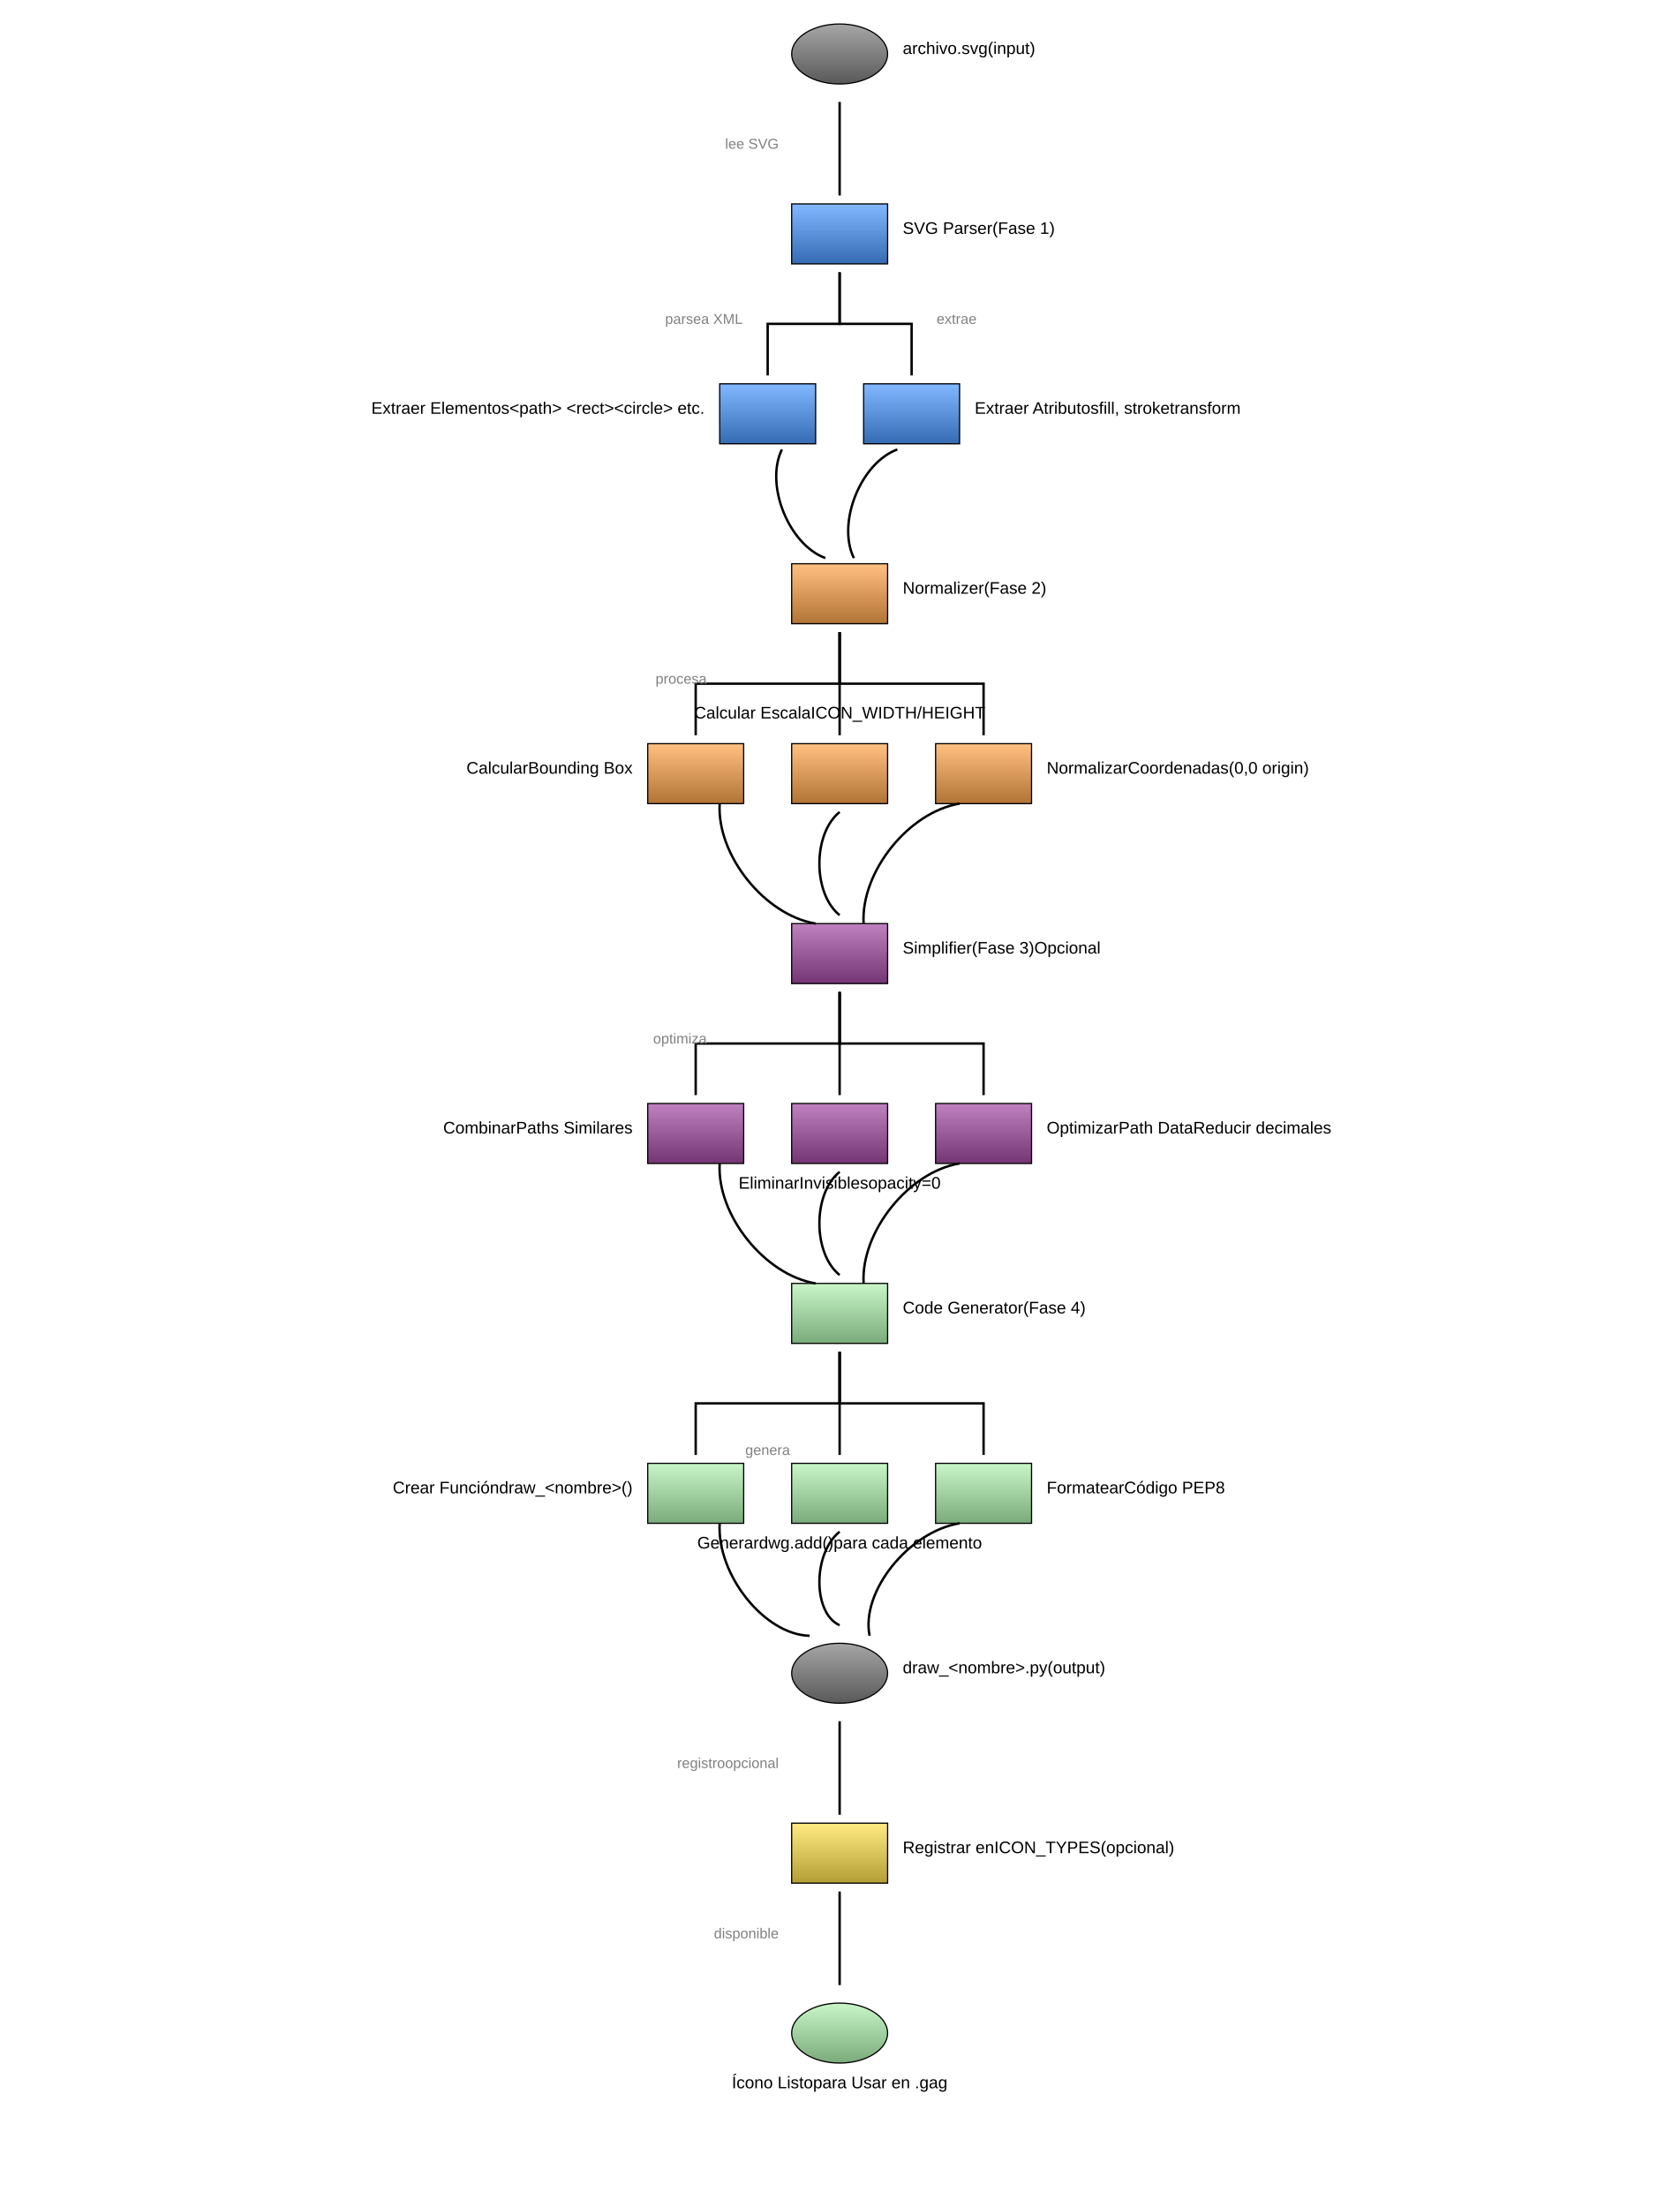
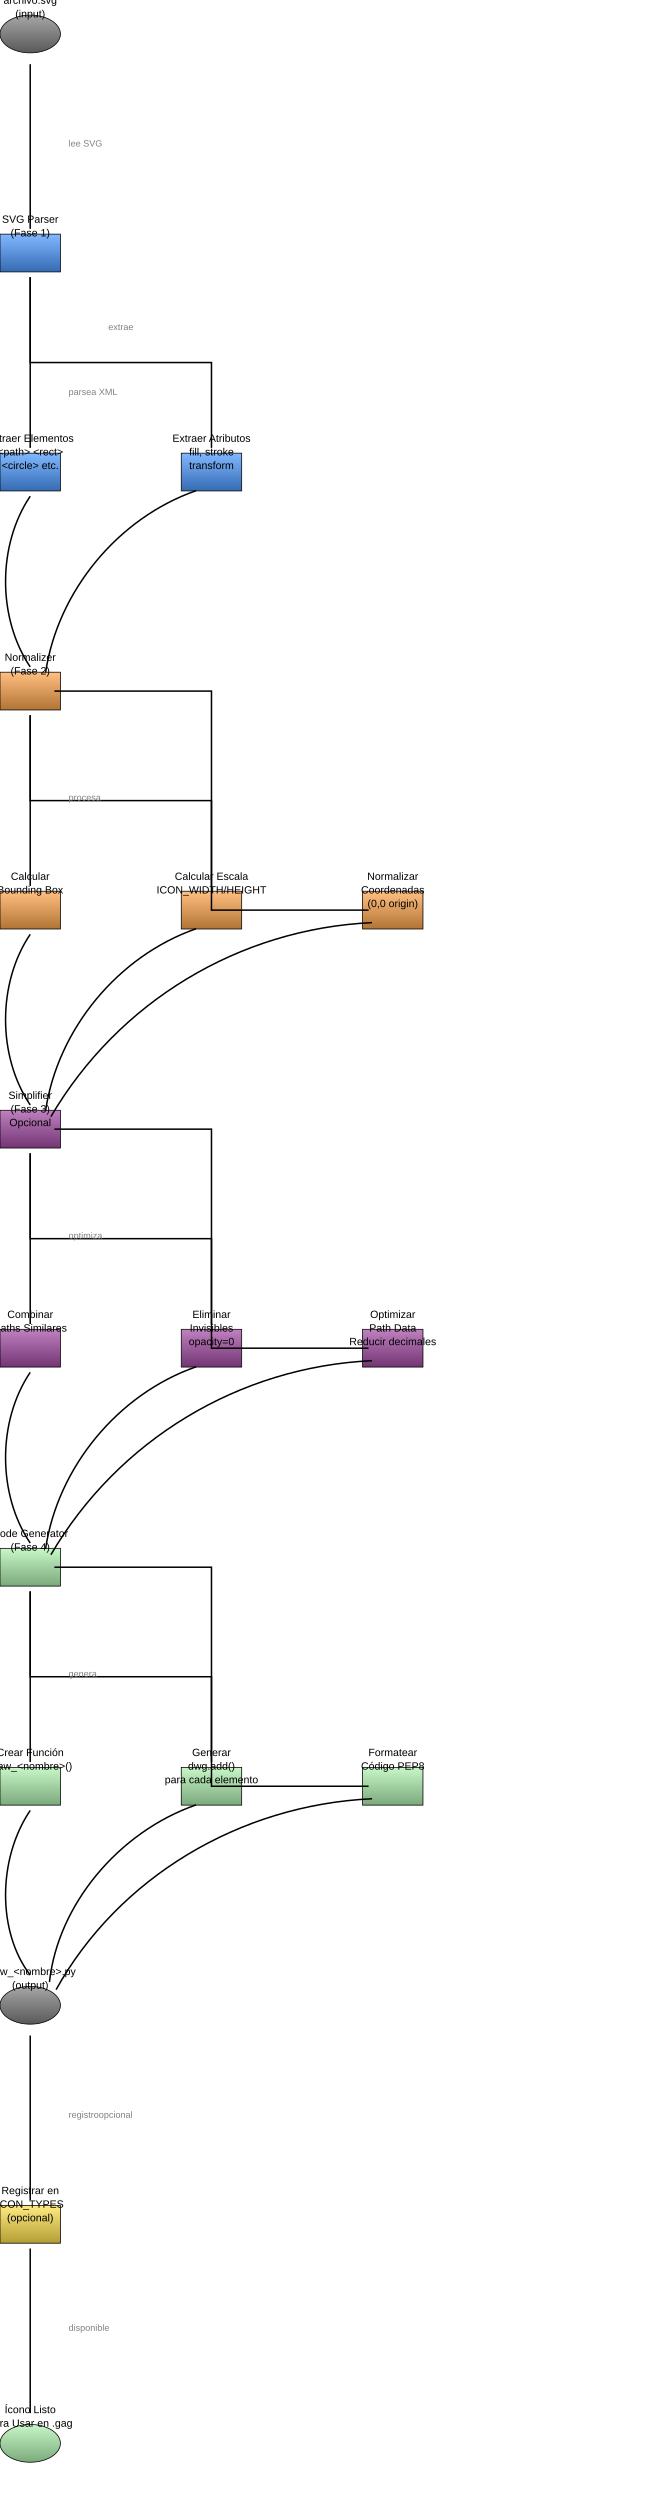
- <svg xmlns="http://www.w3.org/2000/svg" baseProfile="full" height="1840" version="1.1" viewBox="0,0,1400,1840" width="1400">
+ <svg xmlns="http://www.w3.org/2000/svg" baseProfile="full" height="3310.0" version="1.1" viewBox="0,0,866.0,3310.0" width="866.0">
  <defs>
    <marker id="arrow-end" markerHeight="10" markerWidth="10" orient="auto" refX="10" refY="5">
      <path d="M 0 0 L 10 5 L 0 10 z" fill="black" />
    </marker>
    <marker id="arrow-start" markerHeight="10" markerWidth="10" orient="auto" refX="0" refY="5">
      <path d="M 10 0 L 0 5 L 10 10 z" fill="black" />
    </marker>
    <linearGradient id="gradient-input_svg" x1="0%" x2="0%" y1="0%" y2="100%">
      <stop offset="0%" stop-color="#a6a6a6" />
      <stop offset="100%" stop-color="#595959" />
    </linearGradient>
    <linearGradient id="gradient-parser" x1="0%" x2="0%" y1="0%" y2="100%">
      <stop offset="0%" stop-color="#81b8ff" />
      <stop offset="100%" stop-color="#356bb2" />
    </linearGradient>
    <linearGradient id="gradient-extract_elements" x1="0%" x2="0%" y1="0%" y2="100%">
      <stop offset="0%" stop-color="#81b8ff" />
      <stop offset="100%" stop-color="#356bb2" />
    </linearGradient>
    <linearGradient id="gradient-extract_attrs" x1="0%" x2="0%" y1="0%" y2="100%">
      <stop offset="0%" stop-color="#81b8ff" />
      <stop offset="100%" stop-color="#356bb2" />
    </linearGradient>
    <linearGradient id="gradient-normalizer" x1="0%" x2="0%" y1="0%" y2="100%">
      <stop offset="0%" stop-color="#ffc081" />
      <stop offset="100%" stop-color="#b27435" />
    </linearGradient>
    <linearGradient id="gradient-calc_bbox" x1="0%" x2="0%" y1="0%" y2="100%">
      <stop offset="0%" stop-color="#ffc081" />
      <stop offset="100%" stop-color="#b27435" />
    </linearGradient>
    <linearGradient id="gradient-calc_scale" x1="0%" x2="0%" y1="0%" y2="100%">
      <stop offset="0%" stop-color="#ffc081" />
      <stop offset="100%" stop-color="#b27435" />
    </linearGradient>
    <linearGradient id="gradient-normalize_coords" x1="0%" x2="0%" y1="0%" y2="100%">
      <stop offset="0%" stop-color="#ffc081" />
      <stop offset="100%" stop-color="#b27435" />
    </linearGradient>
    <linearGradient id="gradient-simplifier" x1="0%" x2="0%" y1="0%" y2="100%">
      <stop offset="0%" stop-color="#c081c0" />
      <stop offset="100%" stop-color="#743574" />
    </linearGradient>
    <linearGradient id="gradient-combine_paths" x1="0%" x2="0%" y1="0%" y2="100%">
      <stop offset="0%" stop-color="#c081c0" />
      <stop offset="100%" stop-color="#743574" />
    </linearGradient>
    <linearGradient id="gradient-remove_invisible" x1="0%" x2="0%" y1="0%" y2="100%">
      <stop offset="0%" stop-color="#c081c0" />
      <stop offset="100%" stop-color="#743574" />
    </linearGradient>
    <linearGradient id="gradient-optimize_paths" x1="0%" x2="0%" y1="0%" y2="100%">
      <stop offset="0%" stop-color="#c081c0" />
      <stop offset="100%" stop-color="#743574" />
    </linearGradient>
    <linearGradient id="gradient-codegen" x1="0%" x2="0%" y1="0%" y2="100%">
      <stop offset="0%" stop-color="#c8f6c8" />
      <stop offset="100%" stop-color="#7baa7b" />
    </linearGradient>
    <linearGradient id="gradient-create_function" x1="0%" x2="0%" y1="0%" y2="100%">
      <stop offset="0%" stop-color="#c8f6c8" />
      <stop offset="100%" stop-color="#7baa7b" />
    </linearGradient>
    <linearGradient id="gradient-generate_paths" x1="0%" x2="0%" y1="0%" y2="100%">
      <stop offset="0%" stop-color="#c8f6c8" />
      <stop offset="100%" stop-color="#7baa7b" />
    </linearGradient>
    <linearGradient id="gradient-format_code" x1="0%" x2="0%" y1="0%" y2="100%">
      <stop offset="0%" stop-color="#c8f6c8" />
      <stop offset="100%" stop-color="#7baa7b" />
    </linearGradient>
    <linearGradient id="gradient-output_py" x1="0%" x2="0%" y1="0%" y2="100%">
      <stop offset="0%" stop-color="#a6a6a6" />
      <stop offset="100%" stop-color="#595959" />
    </linearGradient>
    <linearGradient id="gradient-register" x1="0%" x2="0%" y1="0%" y2="100%">
      <stop offset="0%" stop-color="#ffeb81" />
      <stop offset="100%" stop-color="#b29e35" />
    </linearGradient>
    <linearGradient id="gradient-ready" x1="0%" x2="0%" y1="0%" y2="100%">
      <stop offset="0%" stop-color="#c8f6c8" />
      <stop offset="100%" stop-color="#7baa7b" />
    </linearGradient>
  </defs>
-   <ellipse cx="700.0" cy="45.0" fill="url(#gradient-input_svg)" rx="40.0" ry="25.0" stroke="black" />
-   <rect fill="url(#gradient-parser)" height="50" stroke="black" width="80" x="660.0" y="170" />
-   <rect fill="url(#gradient-extract_elements)" height="50" stroke="black" width="80" x="600.0" y="320" />
-   <rect fill="url(#gradient-extract_attrs)" height="50" stroke="black" width="80" x="720.0" y="320" />
-   <rect fill="url(#gradient-normalizer)" height="50" stroke="black" width="80" x="660.0" y="470" />
-   <rect fill="url(#gradient-calc_bbox)" height="50" stroke="black" width="80" x="540.0" y="620" />
-   <rect fill="url(#gradient-calc_scale)" height="50" stroke="black" width="80" x="660.0" y="620" />
-   <rect fill="url(#gradient-normalize_coords)" height="50" stroke="black" width="80" x="780.0" y="620" />
-   <rect fill="url(#gradient-simplifier)" height="50" stroke="black" width="80" x="660.0" y="770" />
-   <rect fill="url(#gradient-combine_paths)" height="50" stroke="black" width="80" x="540.0" y="920" />
-   <rect fill="url(#gradient-remove_invisible)" height="50" stroke="black" width="80" x="660.0" y="920" />
-   <rect fill="url(#gradient-optimize_paths)" height="50" stroke="black" width="80" x="780.0" y="920" />
-   <rect fill="url(#gradient-codegen)" height="50" stroke="black" width="80" x="660.0" y="1070" />
-   <rect fill="url(#gradient-create_function)" height="50" stroke="black" width="80" x="540.0" y="1220" />
-   <rect fill="url(#gradient-generate_paths)" height="50" stroke="black" width="80" x="660.0" y="1220" />
-   <rect fill="url(#gradient-format_code)" height="50" stroke="black" width="80" x="780.0" y="1220" />
-   <ellipse cx="700.0" cy="1395.0" fill="url(#gradient-output_py)" rx="40.0" ry="25.0" stroke="black" />
-   <rect fill="url(#gradient-register)" height="50" stroke="black" width="80" x="660.0" y="1520" />
-   <ellipse cx="700.0" cy="1695.0" fill="url(#gradient-ready)" rx="40.0" ry="25.0" stroke="black" />
-   <line stroke="black" stroke-width="2" x1="700.0" x2="700.0" y1="85.0" y2="163.0" />
-   <polyline fill="none" points="700.0,227.0 700.0,270.0 640.0,270.0 640.0,313.0" stroke="black" stroke-width="2" />
-   <polyline fill="none" points="700.0,227.0 700.0,270.0 760.0,270.0 760.0,313.0" stroke="black" stroke-width="2" />
-   <path d="M 651.885,374.711 C 637.5,404.0 657.5,454.0 688.115,465.289" fill="none" stroke="black" stroke-width="2" />
-   <path d="M 748.115,374.711 C 717.5,386.0 697.5,436.0 711.885,465.289" fill="none" stroke="black" stroke-width="2" />
-   <polyline fill="none" points="700.0,527.0 700.0,570.0 580.0,570.0 580.0,613.0" stroke="black" stroke-width="2" />
-   <polyline fill="none" points="700.0,527.0 700.0,613.0" stroke="black" stroke-width="2" />
-   <polyline fill="none" points="700.0,527.0 700.0,570.0 820.0,570.0 820.0,613.0" stroke="black" stroke-width="2" />
-   <path d="M 599.99,669.988 C 597.5,713.0 637.5,763.0 680.01,770.012" fill="none" stroke="black" stroke-width="2" />
-   <path d="M 700.0,677.0 C 677.5,695.0 677.5,745.0 700.0,763.0" fill="none" stroke="black" stroke-width="2" />
-   <path d="M 800.01,669.988 C 757.5,677.0 717.5,727.0 719.99,770.012" fill="none" stroke="black" stroke-width="2" />
-   <polyline fill="none" points="700.0,827.0 700.0,870.0 580.0,870.0 580.0,913.0" stroke="black" stroke-width="2" />
-   <polyline fill="none" points="700.0,827.0 700.0,913.0" stroke="black" stroke-width="2" />
-   <polyline fill="none" points="700.0,827.0 700.0,870.0 820.0,870.0 820.0,913.0" stroke="black" stroke-width="2" />
-   <path d="M 599.99,969.988 C 597.5,1013.0 637.5,1063.0 680.01,1070.012" fill="none" stroke="black" stroke-width="2" />
-   <path d="M 700.0,977.0 C 677.5,995.0 677.5,1045.0 700.0,1063.0" fill="none" stroke="black" stroke-width="2" />
-   <path d="M 800.01,969.988 C 757.5,977.0 717.5,1027.0 719.99,1070.012" fill="none" stroke="black" stroke-width="2" />
-   <polyline fill="none" points="700.0,1127.0 700.0,1170.0 580.0,1170.0 580.0,1213.0" stroke="black" stroke-width="2" />
-   <polyline fill="none" points="700.0,1127.0 700.0,1213.0" stroke="black" stroke-width="2" />
-   <polyline fill="none" points="700.0,1127.0 700.0,1170.0 820.0,1170.0 820.0,1213.0" stroke="black" stroke-width="2" />
-   <path d="M 599.99,1269.988 C 597.5,1313.0 637.5,1363.0 675.012,1363.765" fill="none" stroke="black" stroke-width="2" />
-   <path d="M 700.0,1277.0 C 677.5,1295.0 677.5,1345.0 700.0,1355.0" fill="none" stroke="black" stroke-width="2" />
-   <path d="M 800.01,1269.988 C 757.5,1277.0 717.5,1327.0 724.988,1363.765" fill="none" stroke="black" stroke-width="2" />
-   <line stroke="black" stroke-width="2" x1="700.0" x2="700.0" y1="1435.0" y2="1513.0" />
-   <line stroke="black" stroke-width="2" x1="700.0" x2="700.0" y1="1577.0" y2="1655.0" />
-   <text fill="black" font-family="Arial, sans-serif" font-size="14px" text-anchor="start" x="752.6" y="45.0">archivo.svg
- (input)</text>
-   <text fill="black" font-family="Arial, sans-serif" font-size="14px" text-anchor="start" x="752.6" y="195.0">SVG Parser
- (Fase 1)</text>
-   <text fill="black" font-family="Arial, sans-serif" font-size="14px" text-anchor="end" x="587.4" y="345.0">Extraer Elementos
- &lt;path&gt; &lt;rect&gt;
- &lt;circle&gt; etc.</text>
-   <text fill="black" font-family="Arial, sans-serif" font-size="14px" text-anchor="start" x="812.6" y="345.0">Extraer Atributos
- fill, stroke
- transform</text>
-   <text fill="black" font-family="Arial, sans-serif" font-size="14px" text-anchor="start" x="752.6" y="495.0">Normalizer
- (Fase 2)</text>
-   <text fill="black" font-family="Arial, sans-serif" font-size="14px" text-anchor="end" x="527.4" y="645.0">Calcular
- Bounding Box</text>
-   <text fill="black" font-family="Arial, sans-serif" font-size="14px" text-anchor="middle" x="700.0" y="599.0">Calcular Escala
- ICON_WIDTH/HEIGHT</text>
-   <text fill="black" font-family="Arial, sans-serif" font-size="14px" text-anchor="start" x="872.6" y="645.0">Normalizar
- Coordenadas
- (0,0 origin)</text>
-   <text fill="black" font-family="Arial, sans-serif" font-size="14px" text-anchor="start" x="752.6" y="795.0">Simplifier
- (Fase 3)
- Opcional</text>
-   <text fill="black" font-family="Arial, sans-serif" font-size="14px" text-anchor="end" x="527.4" y="945.0">Combinar
- Paths Similares</text>
-   <text fill="black" font-family="Arial, sans-serif" font-size="14px" text-anchor="middle" x="700.0" y="991.0">Eliminar
- Invisibles
- opacity=0</text>
-   <text fill="black" font-family="Arial, sans-serif" font-size="14px" text-anchor="start" x="872.6" y="945.0">Optimizar
- Path Data
- Reducir decimales</text>
-   <text fill="black" font-family="Arial, sans-serif" font-size="14px" text-anchor="start" x="752.6" y="1095.0">Code Generator
- (Fase 4)</text>
-   <text fill="black" font-family="Arial, sans-serif" font-size="14px" text-anchor="end" x="527.4" y="1245.0">Crear Función
- draw_&lt;nombre&gt;()</text>
-   <text fill="black" font-family="Arial, sans-serif" font-size="14px" text-anchor="middle" x="700.0" y="1291.0">Generar
- dwg.add()
- para cada elemento</text>
-   <text fill="black" font-family="Arial, sans-serif" font-size="14px" text-anchor="start" x="872.6" y="1245.0">Formatear
- Código PEP8</text>
-   <text fill="black" font-family="Arial, sans-serif" font-size="14px" text-anchor="start" x="752.6" y="1395.0">draw_&lt;nombre&gt;.py
- (output)</text>
-   <text fill="black" font-family="Arial, sans-serif" font-size="14px" text-anchor="start" x="752.6" y="1545.0">Registrar en
- ICON_TYPES
- (opcional)</text>
-   <text fill="black" font-family="Arial, sans-serif" font-size="14px" text-anchor="middle" x="700.0" y="1741.0">Ícono Listo
- para Usar en .gag</text>
-   <text fill="gray" font-family="Arial, sans-serif" font-size="12px" text-anchor="end" x="649.2" y="124.0">lee SVG</text>
-   <text fill="gray" font-family="Arial, sans-serif" font-size="12px" text-anchor="end" x="619.2" y="270.0">parsea XML</text>
-   <text fill="gray" font-family="Arial, sans-serif" font-size="12px" text-anchor="start" x="780.8" y="270.0">extrae</text>
-   <text fill="gray" font-family="Arial, sans-serif" font-size="12px" text-anchor="end" x="589.2" y="570.0">procesa</text>
-   <text fill="gray" font-family="Arial, sans-serif" font-size="12px" text-anchor="end" x="589.2" y="870.0">optimiza</text>
-   <text fill="gray" font-family="Arial, sans-serif" font-size="12px" text-anchor="middle" x="640.0" y="1213.0">genera</text>
-   <text fill="gray" font-family="Arial, sans-serif" font-size="12px" text-anchor="end" x="649.2" y="1474.0">registro
+   <ellipse cx="40.0" cy="45.0" fill="url(#gradient-input_svg)" rx="40.0" ry="25.0" stroke="black" />
+   <rect fill="url(#gradient-parser)" height="50" stroke="black" width="80" x="0" y="310.0" />
+   <rect fill="url(#gradient-extract_elements)" height="50" stroke="black" width="80" x="0" y="600.0" />
+   <rect fill="url(#gradient-extract_attrs)" height="50" stroke="black" width="80" x="240" y="600.0" />
+   <rect fill="url(#gradient-normalizer)" height="50" stroke="black" width="80" x="0" y="890.0" />
+   <rect fill="url(#gradient-calc_bbox)" height="50" stroke="black" width="80" x="0" y="1180.0" />
+   <rect fill="url(#gradient-calc_scale)" height="50" stroke="black" width="80" x="240" y="1180.0" />
+   <rect fill="url(#gradient-normalize_coords)" height="50" stroke="black" width="80" x="480" y="1180.0" />
+   <rect fill="url(#gradient-simplifier)" height="50" stroke="black" width="80" x="0" y="1470.0" />
+   <rect fill="url(#gradient-combine_paths)" height="50" stroke="black" width="80" x="0" y="1760.0" />
+   <rect fill="url(#gradient-remove_invisible)" height="50" stroke="black" width="80" x="240" y="1760.0" />
+   <rect fill="url(#gradient-optimize_paths)" height="50" stroke="black" width="80" x="480" y="1760.0" />
+   <rect fill="url(#gradient-codegen)" height="50" stroke="black" width="80" x="0" y="2050.0" />
+   <rect fill="url(#gradient-create_function)" height="50" stroke="black" width="80" x="0" y="2340.0" />
+   <rect fill="url(#gradient-generate_paths)" height="50" stroke="black" width="80" x="240" y="2340.0" />
+   <rect fill="url(#gradient-format_code)" height="50" stroke="black" width="80" x="480" y="2340.0" />
+   <ellipse cx="40.0" cy="2655.0" fill="url(#gradient-output_py)" rx="40.0" ry="25.0" stroke="black" />
+   <rect fill="url(#gradient-register)" height="50" stroke="black" width="80" x="0" y="2920.0" />
+   <ellipse cx="40.0" cy="3235.0" fill="url(#gradient-ready)" rx="40.0" ry="25.0" stroke="black" />
+   <line stroke="black" stroke-width="2" x1="40.0" x2="40.0" y1="85.0" y2="303.0" />
+   <polyline fill="none" points="40.0,367.0 40.0,593.0" stroke="black" stroke-width="2" />
+   <polyline fill="none" points="40.0,367.0 40.0,480.0 280.0,480.0 280.0,593.0" stroke="black" stroke-width="2" />
+   <path d="M 40.0,657.0 C -3.5,721.667 -3.5,818.333 40.0,883.0" fill="none" stroke="black" stroke-width="2" />
+   <path d="M 259.598,649.653 C 156.5,685.667 76.5,782.333 60.402,890.347" fill="none" stroke="black" stroke-width="2" />
+   <polyline fill="none" points="40.0,947.0 40.0,1173.0" stroke="black" stroke-width="2" />
+   <polyline fill="none" points="40.0,947.0 40.0,1060.0 280.0,1060.0 280.0,1173.0" stroke="black" stroke-width="2" />
+   <polyline fill="none" points="72.0,915.0 280.0,915.0 280.0,1205.0 488.0,1205.0" stroke="black" stroke-width="2" />
+   <path d="M 40.0,1237.0 C -3.5,1301.667 -3.5,1398.333 40.0,1463.0" fill="none" stroke="black" stroke-width="2" />
+   <path d="M 259.598,1229.653 C 156.5,1265.667 76.5,1362.333 60.402,1470.347" fill="none" stroke="black" stroke-width="2" />
+   <path d="M 492.611,1221.548 C 316.5,1229.667 156.5,1326.333 67.389,1478.452" fill="none" stroke="black" stroke-width="2" />
+   <polyline fill="none" points="40.0,1527.0 40.0,1753.0" stroke="black" stroke-width="2" />
+   <polyline fill="none" points="40.0,1527.0 40.0,1640.0 280.0,1640.0 280.0,1753.0" stroke="black" stroke-width="2" />
+   <polyline fill="none" points="72.0,1495.0 280.0,1495.0 280.0,1785.0 488.0,1785.0" stroke="black" stroke-width="2" />
+   <path d="M 40.0,1817.0 C -3.5,1881.667 -3.5,1978.333 40.0,2043.0" fill="none" stroke="black" stroke-width="2" />
+   <path d="M 259.598,1809.653 C 156.5,1845.667 76.5,1942.333 60.402,2050.347" fill="none" stroke="black" stroke-width="2" />
+   <path d="M 492.611,1801.548 C 316.5,1809.667 156.5,1906.333 67.389,2058.452" fill="none" stroke="black" stroke-width="2" />
+   <polyline fill="none" points="40.0,2107.0 40.0,2333.0" stroke="black" stroke-width="2" />
+   <polyline fill="none" points="40.0,2107.0 40.0,2220.0 280.0,2220.0 280.0,2333.0" stroke="black" stroke-width="2" />
+   <polyline fill="none" points="72.0,2075.0 280.0,2075.0 280.0,2365.0 488.0,2365.0" stroke="black" stroke-width="2" />
+   <path d="M 40.0,2397.0 C -3.5,2461.667 -3.5,2558.333 40.0,2615.0" fill="none" stroke="black" stroke-width="2" />
+   <path d="M 259.598,2389.653 C 156.5,2425.667 76.5,2522.333 65.503,2624.184" fill="none" stroke="black" stroke-width="2" />
+   <path d="M 492.611,2381.548 C 316.5,2389.667 156.5,2486.333 74.237,2634.315" fill="none" stroke="black" stroke-width="2" />
+   <line stroke="black" stroke-width="2" x1="40.0" x2="40.0" y1="2695.0" y2="2913.0" />
+   <line stroke="black" stroke-width="2" x1="40.0" x2="40.0" y1="2977.0" y2="3195.0" />
+   <text fill="black" font-family="Arial, sans-serif" font-size="14px" text-anchor="middle" x="40.0" y="5.0">archivo.svg</text>
+   <text fill="black" font-family="Arial, sans-serif" font-size="14px" text-anchor="middle" x="40.0" y="23.0">(input)</text>
+   <text fill="black" font-family="Arial, sans-serif" font-size="14px" text-anchor="middle" x="40.0" y="295.0">SVG Parser</text>
+   <text fill="black" font-family="Arial, sans-serif" font-size="14px" text-anchor="middle" x="40.0" y="313.0">(Fase 1)</text>
+   <text fill="black" font-family="Arial, sans-serif" font-size="14px" text-anchor="middle" x="40.0" y="585.0">Extraer Elementos</text>
+   <text fill="black" font-family="Arial, sans-serif" font-size="14px" text-anchor="middle" x="40.0" y="603.0">&lt;path&gt; &lt;rect&gt;</text>
+   <text fill="black" font-family="Arial, sans-serif" font-size="14px" text-anchor="middle" x="40.0" y="621.0">&lt;circle&gt; etc.</text>
+   <text fill="black" font-family="Arial, sans-serif" font-size="14px" text-anchor="middle" x="280.0" y="585.0">Extraer Atributos</text>
+   <text fill="black" font-family="Arial, sans-serif" font-size="14px" text-anchor="middle" x="280.0" y="603.0">fill, stroke</text>
+   <text fill="black" font-family="Arial, sans-serif" font-size="14px" text-anchor="middle" x="280.0" y="621.0">transform</text>
+   <text fill="black" font-family="Arial, sans-serif" font-size="14px" text-anchor="middle" x="40.0" y="875.0">Normalizer</text>
+   <text fill="black" font-family="Arial, sans-serif" font-size="14px" text-anchor="middle" x="40.0" y="893.0">(Fase 2)</text>
+   <text fill="black" font-family="Arial, sans-serif" font-size="14px" text-anchor="middle" x="40.0" y="1165.0">Calcular</text>
+   <text fill="black" font-family="Arial, sans-serif" font-size="14px" text-anchor="middle" x="40.0" y="1183.0">Bounding Box</text>
+   <text fill="black" font-family="Arial, sans-serif" font-size="14px" text-anchor="middle" x="280.0" y="1165.0">Calcular Escala</text>
+   <text fill="black" font-family="Arial, sans-serif" font-size="14px" text-anchor="middle" x="280.0" y="1183.0">ICON_WIDTH/HEIGHT</text>
+   <text fill="black" font-family="Arial, sans-serif" font-size="14px" text-anchor="middle" x="520.0" y="1165.0">Normalizar</text>
+   <text fill="black" font-family="Arial, sans-serif" font-size="14px" text-anchor="middle" x="520.0" y="1183.0">Coordenadas</text>
+   <text fill="black" font-family="Arial, sans-serif" font-size="14px" text-anchor="middle" x="520.0" y="1201.0">(0,0 origin)</text>
+   <text fill="black" font-family="Arial, sans-serif" font-size="14px" text-anchor="middle" x="40.0" y="1455.0">Simplifier</text>
+   <text fill="black" font-family="Arial, sans-serif" font-size="14px" text-anchor="middle" x="40.0" y="1473.0">(Fase 3)</text>
+   <text fill="black" font-family="Arial, sans-serif" font-size="14px" text-anchor="middle" x="40.0" y="1491.0">Opcional</text>
+   <text fill="black" font-family="Arial, sans-serif" font-size="14px" text-anchor="middle" x="40.0" y="1745.0">Combinar</text>
+   <text fill="black" font-family="Arial, sans-serif" font-size="14px" text-anchor="middle" x="40.0" y="1763.0">Paths Similares</text>
+   <text fill="black" font-family="Arial, sans-serif" font-size="14px" text-anchor="middle" x="280.0" y="1745.0">Eliminar</text>
+   <text fill="black" font-family="Arial, sans-serif" font-size="14px" text-anchor="middle" x="280.0" y="1763.0">Invisibles</text>
+   <text fill="black" font-family="Arial, sans-serif" font-size="14px" text-anchor="middle" x="280.0" y="1781.0">opacity=0</text>
+   <text fill="black" font-family="Arial, sans-serif" font-size="14px" text-anchor="middle" x="520.0" y="1745.0">Optimizar</text>
+   <text fill="black" font-family="Arial, sans-serif" font-size="14px" text-anchor="middle" x="520.0" y="1763.0">Path Data</text>
+   <text fill="black" font-family="Arial, sans-serif" font-size="14px" text-anchor="middle" x="520.0" y="1781.0">Reducir decimales</text>
+   <text fill="black" font-family="Arial, sans-serif" font-size="14px" text-anchor="middle" x="40.0" y="2035.0">Code Generator</text>
+   <text fill="black" font-family="Arial, sans-serif" font-size="14px" text-anchor="middle" x="40.0" y="2053.0">(Fase 4)</text>
+   <text fill="black" font-family="Arial, sans-serif" font-size="14px" text-anchor="middle" x="40.0" y="2325.0">Crear Función</text>
+   <text fill="black" font-family="Arial, sans-serif" font-size="14px" text-anchor="middle" x="40.0" y="2343.0">draw_&lt;nombre&gt;()</text>
+   <text fill="black" font-family="Arial, sans-serif" font-size="14px" text-anchor="middle" x="280.0" y="2325.0">Generar</text>
+   <text fill="black" font-family="Arial, sans-serif" font-size="14px" text-anchor="middle" x="280.0" y="2343.0">dwg.add()</text>
+   <text fill="black" font-family="Arial, sans-serif" font-size="14px" text-anchor="middle" x="280.0" y="2361.0">para cada elemento</text>
+   <text fill="black" font-family="Arial, sans-serif" font-size="14px" text-anchor="middle" x="520.0" y="2325.0">Formatear</text>
+   <text fill="black" font-family="Arial, sans-serif" font-size="14px" text-anchor="middle" x="520.0" y="2343.0">Código PEP8</text>
+   <text fill="black" font-family="Arial, sans-serif" font-size="14px" text-anchor="middle" x="40.0" y="2615.0">draw_&lt;nombre&gt;.py</text>
+   <text fill="black" font-family="Arial, sans-serif" font-size="14px" text-anchor="middle" x="40.0" y="2633.0">(output)</text>
+   <text fill="black" font-family="Arial, sans-serif" font-size="14px" text-anchor="middle" x="40.0" y="2905.0">Registrar en</text>
+   <text fill="black" font-family="Arial, sans-serif" font-size="14px" text-anchor="middle" x="40.0" y="2923.0">ICON_TYPES</text>
+   <text fill="black" font-family="Arial, sans-serif" font-size="14px" text-anchor="middle" x="40.0" y="2941.0">(opcional)</text>
+   <text fill="black" font-family="Arial, sans-serif" font-size="14px" text-anchor="middle" x="40.0" y="3195.0">Ícono Listo</text>
+   <text fill="black" font-family="Arial, sans-serif" font-size="14px" text-anchor="middle" x="40.0" y="3213.0">para Usar en .gag</text>
+   <text fill="gray" font-family="Arial, sans-serif" font-size="12px" text-anchor="start" x="90.8" y="194.0">lee SVG</text>
+   <text fill="gray" font-family="Arial, sans-serif" font-size="12px" text-anchor="start" x="90.8" y="523.0">parsea XML</text>
+   <text fill="gray" font-family="Arial, sans-serif" font-size="12px" text-anchor="middle" x="160.0" y="437.0">extrae</text>
+   <text fill="gray" font-family="Arial, sans-serif" font-size="12px" text-anchor="start" x="90.8" y="1060.0">procesa</text>
+   <text fill="gray" font-family="Arial, sans-serif" font-size="12px" text-anchor="start" x="90.8" y="1640.0">optimiza</text>
+   <text fill="gray" font-family="Arial, sans-serif" font-size="12px" text-anchor="start" x="90.8" y="2220.0">genera</text>
+   <text fill="gray" font-family="Arial, sans-serif" font-size="12px" text-anchor="start" x="90.8" y="2804.0">registro
opcional</text>
-   <text fill="gray" font-family="Arial, sans-serif" font-size="12px" text-anchor="end" x="649.2" y="1616.0">disponible</text>
+   <text fill="gray" font-family="Arial, sans-serif" font-size="12px" text-anchor="start" x="90.8" y="3086.0">disponible</text>
</svg>
